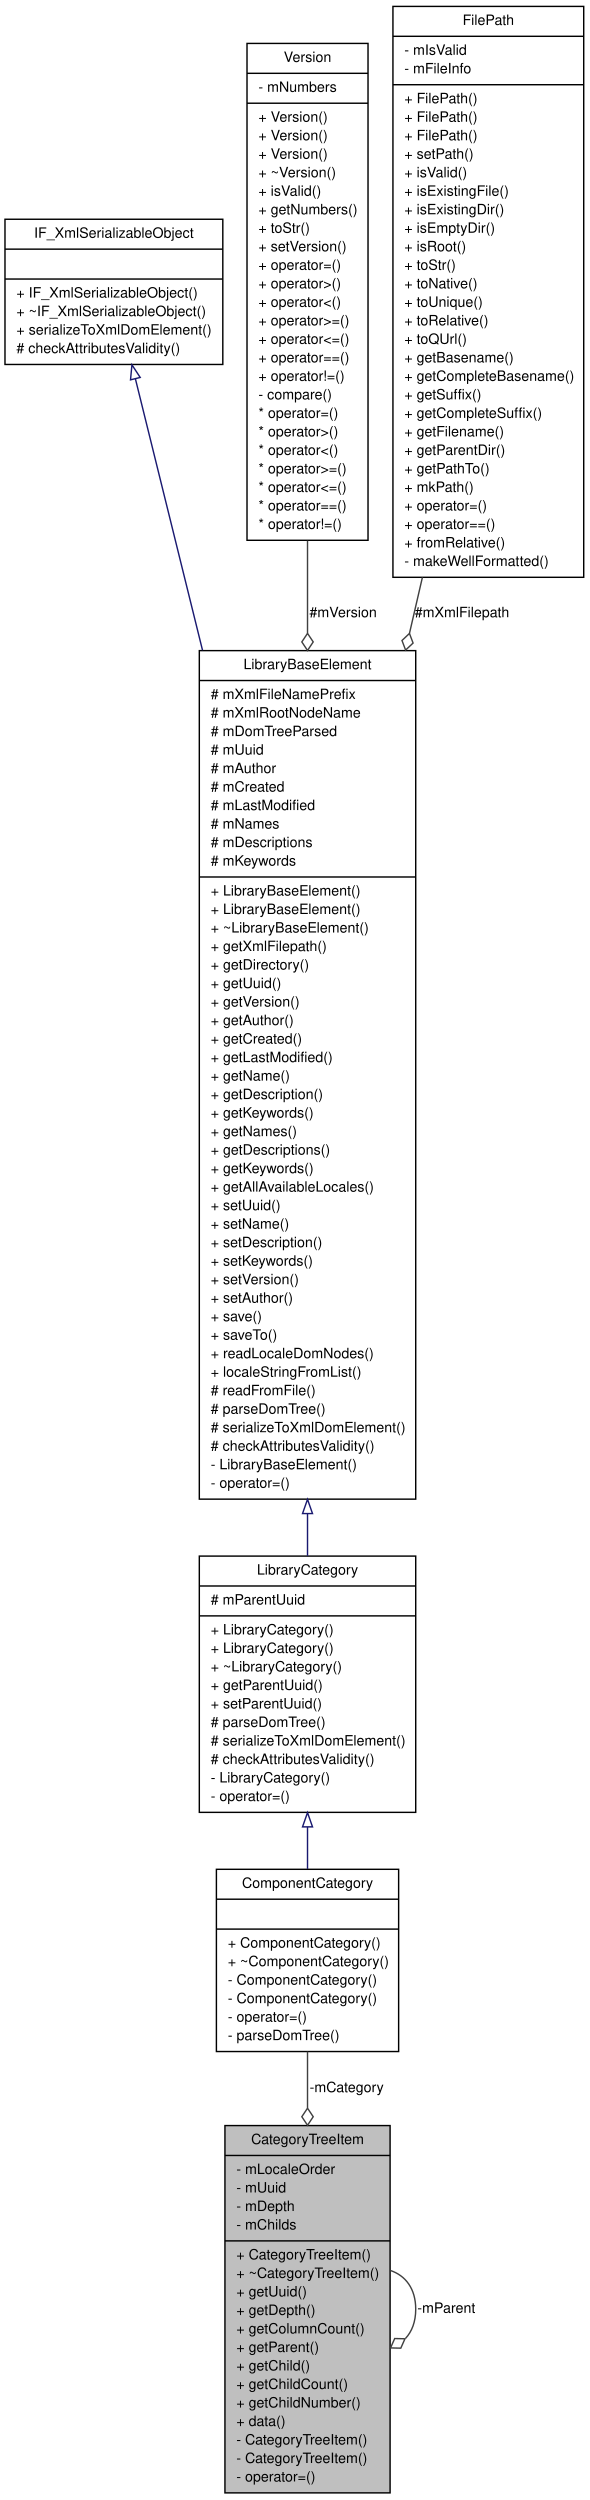
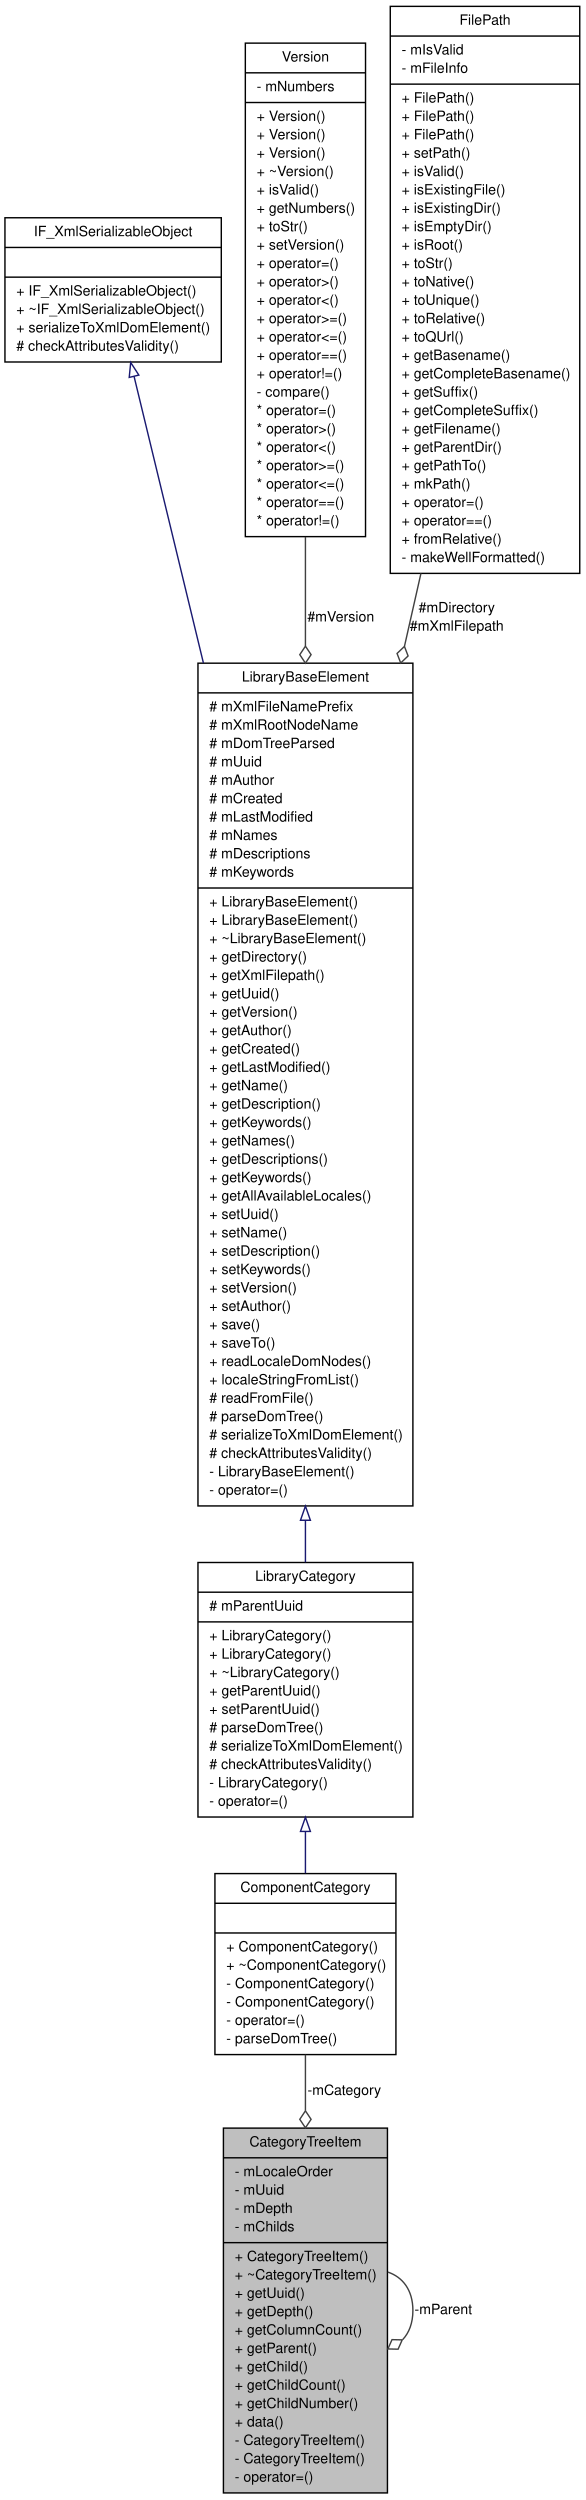
- <svg xmlns="http://www.w3.org/2000/svg" xmlns:xlink="http://www.w3.org/1999/xlink" width="414pt" height="1756pt" viewBox="0.00 0.00 414.00 1756.00">
-   <g id="graph1" class="graph" transform="scale(1 1) rotate(0) translate(4 1752)">
-     <polygon fill="white" stroke="white" points="-4,5 -4,-1752 411,-1752 411,5 -4,5" />
+ <svg xmlns="http://www.w3.org/2000/svg" xmlns:xlink="http://www.w3.org/1999/xlink" width="414pt" height="1768pt" viewBox="0.00 0.00 414.00 1768.00">
+   <g id="graph1" class="graph" transform="scale(1 1) rotate(0) translate(4 1764)">
+     <polygon fill="white" stroke="white" points="-4,5 -4,-1764 411,-1764 411,5 -4,5" />
    <g id="node1" class="node">
      <polygon fill="#bfbfbf" stroke="black" points="154,-1 154,-259 270,-259 270,-1 154,-1" />
      <text text-anchor="middle" x="212" y="-246" font-family="Helvetica,sans-Serif" font-size="10.00">CategoryTreeItem</text>
      <polyline fill="none" stroke="black" points="154,-238 270,-238 " />
      <text text-anchor="start" x="162" y="-225" font-family="Helvetica,sans-Serif" font-size="10.00">- mLocaleOrder</text>
      <text text-anchor="start" x="162" y="-212" font-family="Helvetica,sans-Serif" font-size="10.00">- mUuid</text>
      <text text-anchor="start" x="162" y="-199" font-family="Helvetica,sans-Serif" font-size="10.00">- mDepth</text>
      <text text-anchor="start" x="162" y="-186" font-family="Helvetica,sans-Serif" font-size="10.00">- mChilds</text>
      <polyline fill="none" stroke="black" points="154,-178 270,-178 " />
      <text text-anchor="start" x="162" y="-165" font-family="Helvetica,sans-Serif" font-size="10.00">+ CategoryTreeItem()</text>
      <text text-anchor="start" x="162" y="-152" font-family="Helvetica,sans-Serif" font-size="10.00">+ ~CategoryTreeItem()</text>
      <text text-anchor="start" x="162" y="-139" font-family="Helvetica,sans-Serif" font-size="10.00">+ getUuid()</text>
      <text text-anchor="start" x="162" y="-126" font-family="Helvetica,sans-Serif" font-size="10.00">+ getDepth()</text>
      <text text-anchor="start" x="162" y="-113" font-family="Helvetica,sans-Serif" font-size="10.00">+ getColumnCount()</text>
      <text text-anchor="start" x="162" y="-100" font-family="Helvetica,sans-Serif" font-size="10.00">+ getParent()</text>
      <text text-anchor="start" x="162" y="-87" font-family="Helvetica,sans-Serif" font-size="10.00">+ getChild()</text>
      <text text-anchor="start" x="162" y="-74" font-family="Helvetica,sans-Serif" font-size="10.00">+ getChildCount()</text>
      <text text-anchor="start" x="162" y="-61" font-family="Helvetica,sans-Serif" font-size="10.00">+ getChildNumber()</text>
      <text text-anchor="start" x="162" y="-48" font-family="Helvetica,sans-Serif" font-size="10.00">+ data()</text>
      <text text-anchor="start" x="162" y="-35" font-family="Helvetica,sans-Serif" font-size="10.00">- CategoryTreeItem()</text>
      <text text-anchor="start" x="162" y="-22" font-family="Helvetica,sans-Serif" font-size="10.00">- CategoryTreeItem()</text>
      <text text-anchor="start" x="162" y="-9" font-family="Helvetica,sans-Serif" font-size="10.00">- operator=()</text>
    </g>
    <g id="edge2" class="edge">
      <path fill="none" stroke="#404040" d="M270.312,-157.181C280.726,-153.648 288,-144.588 288,-130 288,-121.111 285.299,-114.274 280.832,-109.489" />
      <polygon fill="none" stroke="#404040" points="280.446,-109.245 273.237,-109.41 270.312,-102.819 277.521,-102.653 280.446,-109.245" />
      <text text-anchor="middle" x="309.5" y="-127.5" font-family="Helvetica,sans-Serif" font-size="10.00"> -mParent</text>
    </g>
    <g id="node3" class="node">
      <a xlink:href="../../da/dc5/classlibrary_1_1_component_category.html" target="_top" xlink:title="The ComponentCategory class. ">
        <polygon fill="white" stroke="black" points="148,-311 148,-439 276,-439 276,-311 148,-311" />
        <text text-anchor="middle" x="212" y="-426" font-family="Helvetica,sans-Serif" font-size="10.00">ComponentCategory</text>
        <polyline fill="none" stroke="black" points="148,-418 276,-418 " />
        <text text-anchor="middle" x="212" y="-405" font-family="Helvetica,sans-Serif" font-size="10.00"> </text>
        <polyline fill="none" stroke="black" points="148,-397 276,-397 " />
        <text text-anchor="start" x="156" y="-384" font-family="Helvetica,sans-Serif" font-size="10.00">+ ComponentCategory()</text>
        <text text-anchor="start" x="156" y="-371" font-family="Helvetica,sans-Serif" font-size="10.00">+ ~ComponentCategory()</text>
        <text text-anchor="start" x="156" y="-358" font-family="Helvetica,sans-Serif" font-size="10.00">- ComponentCategory()</text>
        <text text-anchor="start" x="156" y="-345" font-family="Helvetica,sans-Serif" font-size="10.00">- ComponentCategory()</text>
        <text text-anchor="start" x="156" y="-332" font-family="Helvetica,sans-Serif" font-size="10.00">- operator=()</text>
        <text text-anchor="start" x="156" y="-319" font-family="Helvetica,sans-Serif" font-size="10.00">- parseDomTree()</text>
      </a>
    </g>
    <g id="edge4" class="edge">
      <path fill="none" stroke="#404040" d="M212,-310.949C212,-298.558 212,-285.124 212,-271.365" />
      <polygon fill="none" stroke="#404040" points="212,-271.209 208,-265.209 212,-259.209 216,-265.209 212,-271.209" />
      <text text-anchor="middle" x="239.5" y="-282.5" font-family="Helvetica,sans-Serif" font-size="10.00"> -mCategory</text>
    </g>
    <g id="node5" class="node">
      <a xlink:href="../../d3/d60/classlibrary_1_1_library_category.html" target="_top" xlink:title="The LibraryCategory class extends the LibraryBaseElement class with some attributes and methods which...">
        <polygon fill="white" stroke="black" points="136,-479 136,-659 288,-659 288,-479 136,-479" />
        <text text-anchor="middle" x="212" y="-646" font-family="Helvetica,sans-Serif" font-size="10.00">LibraryCategory</text>
        <polyline fill="none" stroke="black" points="136,-638 288,-638 " />
        <text text-anchor="start" x="144" y="-625" font-family="Helvetica,sans-Serif" font-size="10.00"># mParentUuid</text>
        <polyline fill="none" stroke="black" points="136,-617 288,-617 " />
        <text text-anchor="start" x="144" y="-604" font-family="Helvetica,sans-Serif" font-size="10.00">+ LibraryCategory()</text>
        <text text-anchor="start" x="144" y="-591" font-family="Helvetica,sans-Serif" font-size="10.00">+ LibraryCategory()</text>
        <text text-anchor="start" x="144" y="-578" font-family="Helvetica,sans-Serif" font-size="10.00">+ ~LibraryCategory()</text>
        <text text-anchor="start" x="144" y="-565" font-family="Helvetica,sans-Serif" font-size="10.00">+ getParentUuid()</text>
        <text text-anchor="start" x="144" y="-552" font-family="Helvetica,sans-Serif" font-size="10.00">+ setParentUuid()</text>
        <text text-anchor="start" x="144" y="-539" font-family="Helvetica,sans-Serif" font-size="10.00"># parseDomTree()</text>
        <text text-anchor="start" x="144" y="-526" font-family="Helvetica,sans-Serif" font-size="10.00"># serializeToXmlDomElement()</text>
        <text text-anchor="start" x="144" y="-513" font-family="Helvetica,sans-Serif" font-size="10.00"># checkAttributesValidity()</text>
        <text text-anchor="start" x="144" y="-500" font-family="Helvetica,sans-Serif" font-size="10.00">- LibraryCategory()</text>
        <text text-anchor="start" x="144" y="-487" font-family="Helvetica,sans-Serif" font-size="10.00">- operator=()</text>
      </a>
    </g>
    <g id="edge6" class="edge">
      <path fill="none" stroke="midnightblue" d="M212,-468.78C212,-458.744 212,-448.755 212,-439.241" />
      <polygon fill="none" stroke="midnightblue" points="208.5,-468.815 212,-478.815 215.5,-468.815 208.5,-468.815" />
    </g>
    <g id="node7" class="node">
      <a xlink:href="../../dd/d8a/classlibrary_1_1_library_base_element.html" target="_top" xlink:title="The LibraryBaseElement class. ">
        <polygon fill="white" stroke="black" points="136,-699 136,-1295 288,-1295 288,-699 136,-699" />
        <text text-anchor="middle" x="212" y="-1282" font-family="Helvetica,sans-Serif" font-size="10.00">LibraryBaseElement</text>
        <polyline fill="none" stroke="black" points="136,-1274 288,-1274 " />
        <text text-anchor="start" x="144" y="-1261" font-family="Helvetica,sans-Serif" font-size="10.00"># mXmlFileNamePrefix</text>
        <text text-anchor="start" x="144" y="-1248" font-family="Helvetica,sans-Serif" font-size="10.00"># mXmlRootNodeName</text>
        <text text-anchor="start" x="144" y="-1235" font-family="Helvetica,sans-Serif" font-size="10.00"># mDomTreeParsed</text>
        <text text-anchor="start" x="144" y="-1222" font-family="Helvetica,sans-Serif" font-size="10.00"># mUuid</text>
        <text text-anchor="start" x="144" y="-1209" font-family="Helvetica,sans-Serif" font-size="10.00"># mAuthor</text>
        <text text-anchor="start" x="144" y="-1196" font-family="Helvetica,sans-Serif" font-size="10.00"># mCreated</text>
        <text text-anchor="start" x="144" y="-1183" font-family="Helvetica,sans-Serif" font-size="10.00"># mLastModified</text>
        <text text-anchor="start" x="144" y="-1170" font-family="Helvetica,sans-Serif" font-size="10.00"># mNames</text>
        <text text-anchor="start" x="144" y="-1157" font-family="Helvetica,sans-Serif" font-size="10.00"># mDescriptions</text>
        <text text-anchor="start" x="144" y="-1144" font-family="Helvetica,sans-Serif" font-size="10.00"># mKeywords</text>
        <polyline fill="none" stroke="black" points="136,-1136 288,-1136 " />
        <text text-anchor="start" x="144" y="-1123" font-family="Helvetica,sans-Serif" font-size="10.00">+ LibraryBaseElement()</text>
        <text text-anchor="start" x="144" y="-1110" font-family="Helvetica,sans-Serif" font-size="10.00">+ LibraryBaseElement()</text>
        <text text-anchor="start" x="144" y="-1097" font-family="Helvetica,sans-Serif" font-size="10.00">+ ~LibraryBaseElement()</text>
-         <text text-anchor="start" x="144" y="-1084" font-family="Helvetica,sans-Serif" font-size="10.00">+ getXmlFilepath()</text>
-         <text text-anchor="start" x="144" y="-1071" font-family="Helvetica,sans-Serif" font-size="10.00">+ getDirectory()</text>
+         <text text-anchor="start" x="144" y="-1084" font-family="Helvetica,sans-Serif" font-size="10.00">+ getDirectory()</text>
+         <text text-anchor="start" x="144" y="-1071" font-family="Helvetica,sans-Serif" font-size="10.00">+ getXmlFilepath()</text>
        <text text-anchor="start" x="144" y="-1058" font-family="Helvetica,sans-Serif" font-size="10.00">+ getUuid()</text>
        <text text-anchor="start" x="144" y="-1045" font-family="Helvetica,sans-Serif" font-size="10.00">+ getVersion()</text>
        <text text-anchor="start" x="144" y="-1032" font-family="Helvetica,sans-Serif" font-size="10.00">+ getAuthor()</text>
        <text text-anchor="start" x="144" y="-1019" font-family="Helvetica,sans-Serif" font-size="10.00">+ getCreated()</text>
        <text text-anchor="start" x="144" y="-1006" font-family="Helvetica,sans-Serif" font-size="10.00">+ getLastModified()</text>
        <text text-anchor="start" x="144" y="-993" font-family="Helvetica,sans-Serif" font-size="10.00">+ getName()</text>
        <text text-anchor="start" x="144" y="-980" font-family="Helvetica,sans-Serif" font-size="10.00">+ getDescription()</text>
        <text text-anchor="start" x="144" y="-967" font-family="Helvetica,sans-Serif" font-size="10.00">+ getKeywords()</text>
        <text text-anchor="start" x="144" y="-954" font-family="Helvetica,sans-Serif" font-size="10.00">+ getNames()</text>
        <text text-anchor="start" x="144" y="-941" font-family="Helvetica,sans-Serif" font-size="10.00">+ getDescriptions()</text>
        <text text-anchor="start" x="144" y="-928" font-family="Helvetica,sans-Serif" font-size="10.00">+ getKeywords()</text>
        <text text-anchor="start" x="144" y="-915" font-family="Helvetica,sans-Serif" font-size="10.00">+ getAllAvailableLocales()</text>
        <text text-anchor="start" x="144" y="-902" font-family="Helvetica,sans-Serif" font-size="10.00">+ setUuid()</text>
        <text text-anchor="start" x="144" y="-889" font-family="Helvetica,sans-Serif" font-size="10.00">+ setName()</text>
        <text text-anchor="start" x="144" y="-876" font-family="Helvetica,sans-Serif" font-size="10.00">+ setDescription()</text>
        <text text-anchor="start" x="144" y="-863" font-family="Helvetica,sans-Serif" font-size="10.00">+ setKeywords()</text>
        <text text-anchor="start" x="144" y="-850" font-family="Helvetica,sans-Serif" font-size="10.00">+ setVersion()</text>
        <text text-anchor="start" x="144" y="-837" font-family="Helvetica,sans-Serif" font-size="10.00">+ setAuthor()</text>
        <text text-anchor="start" x="144" y="-824" font-family="Helvetica,sans-Serif" font-size="10.00">+ save()</text>
        <text text-anchor="start" x="144" y="-811" font-family="Helvetica,sans-Serif" font-size="10.00">+ saveTo()</text>
        <text text-anchor="start" x="144" y="-798" font-family="Helvetica,sans-Serif" font-size="10.00">+ readLocaleDomNodes()</text>
        <text text-anchor="start" x="144" y="-785" font-family="Helvetica,sans-Serif" font-size="10.00">+ localeStringFromList()</text>
        <text text-anchor="start" x="144" y="-772" font-family="Helvetica,sans-Serif" font-size="10.00"># readFromFile()</text>
        <text text-anchor="start" x="144" y="-759" font-family="Helvetica,sans-Serif" font-size="10.00"># parseDomTree()</text>
        <text text-anchor="start" x="144" y="-746" font-family="Helvetica,sans-Serif" font-size="10.00"># serializeToXmlDomElement()</text>
        <text text-anchor="start" x="144" y="-733" font-family="Helvetica,sans-Serif" font-size="10.00"># checkAttributesValidity()</text>
        <text text-anchor="start" x="144" y="-720" font-family="Helvetica,sans-Serif" font-size="10.00">- LibraryBaseElement()</text>
        <text text-anchor="start" x="144" y="-707" font-family="Helvetica,sans-Serif" font-size="10.00">- operator=()</text>
      </a>
    </g>
    <g id="edge8" class="edge">
      <path fill="none" stroke="midnightblue" d="M212,-688.552C212,-678.352 212,-668.51 212,-659.15" />
      <polygon fill="none" stroke="midnightblue" points="208.5,-688.866 212,-698.866 215.5,-688.866 208.5,-688.866" />
    </g>
    <g id="node9" class="node">
      <a xlink:href="../../d9/d3d/class_i_f___xml_serializable_object.html" target="_top" xlink:title="The IF_XmlSerializableObject class provides an interface for classes which are serializable/deseriali...">
-         <polygon fill="white" stroke="black" points="-0.5,-1496 -0.5,-1598 152.5,-1598 152.5,-1496 -0.5,-1496" />
-         <text text-anchor="middle" x="76" y="-1585" font-family="Helvetica,sans-Serif" font-size="10.00">IF_XmlSerializableObject</text>
-         <polyline fill="none" stroke="black" points="-0.5,-1577 152.5,-1577 " />
-         <text text-anchor="middle" x="76" y="-1564" font-family="Helvetica,sans-Serif" font-size="10.00"> </text>
-         <polyline fill="none" stroke="black" points="-0.5,-1556 152.5,-1556 " />
-         <text text-anchor="start" x="7.5" y="-1543" font-family="Helvetica,sans-Serif" font-size="10.00">+ IF_XmlSerializableObject()</text>
-         <text text-anchor="start" x="7.5" y="-1530" font-family="Helvetica,sans-Serif" font-size="10.00">+ ~IF_XmlSerializableObject()</text>
-         <text text-anchor="start" x="7.5" y="-1517" font-family="Helvetica,sans-Serif" font-size="10.00">+ serializeToXmlDomElement()</text>
-         <text text-anchor="start" x="7.5" y="-1504" font-family="Helvetica,sans-Serif" font-size="10.00"># checkAttributesValidity()</text>
+         <polygon fill="white" stroke="black" points="-0.5,-1508 -0.5,-1610 152.5,-1610 152.5,-1508 -0.5,-1508" />
+         <text text-anchor="middle" x="76" y="-1597" font-family="Helvetica,sans-Serif" font-size="10.00">IF_XmlSerializableObject</text>
+         <polyline fill="none" stroke="black" points="-0.5,-1589 152.5,-1589 " />
+         <text text-anchor="middle" x="76" y="-1576" font-family="Helvetica,sans-Serif" font-size="10.00"> </text>
+         <polyline fill="none" stroke="black" points="-0.5,-1568 152.5,-1568 " />
+         <text text-anchor="start" x="7.5" y="-1555" font-family="Helvetica,sans-Serif" font-size="10.00">+ IF_XmlSerializableObject()</text>
+         <text text-anchor="start" x="7.5" y="-1542" font-family="Helvetica,sans-Serif" font-size="10.00">+ ~IF_XmlSerializableObject()</text>
+         <text text-anchor="start" x="7.5" y="-1529" font-family="Helvetica,sans-Serif" font-size="10.00">+ serializeToXmlDomElement()</text>
+         <text text-anchor="start" x="7.5" y="-1516" font-family="Helvetica,sans-Serif" font-size="10.00"># checkAttributesValidity()</text>
      </a>
    </g>
    <g id="edge10" class="edge">
-       <path fill="none" stroke="midnightblue" d="M91.109,-1485.9C102.931,-1438.09 120.323,-1367.75 138.253,-1295.24" />
-       <polygon fill="none" stroke="midnightblue" points="87.675,-1485.2 88.672,-1495.75 94.471,-1486.88 87.675,-1485.2" />
+       <path fill="none" stroke="midnightblue" d="M90.782,-1497.91C102.958,-1447.6 121.197,-1372.23 139.853,-1295.14" />
+       <polygon fill="none" stroke="midnightblue" points="87.38,-1497.09 88.43,-1507.64 94.184,-1498.74 87.38,-1497.09" />
    </g>
    <g id="node11" class="node">
      <a xlink:href="../../de/d34/class_version.html" target="_top" xlink:title="The Version class represents a version number in the format &quot;1.42.7&quot;. ">
-         <polygon fill="white" stroke="black" points="169.5,-1372.5 169.5,-1721.5 254.5,-1721.5 254.5,-1372.5 169.5,-1372.5" />
-         <text text-anchor="middle" x="212" y="-1708.5" font-family="Helvetica,sans-Serif" font-size="10.00">Version</text>
-         <polyline fill="none" stroke="black" points="169.5,-1700.5 254.5,-1700.5 " />
-         <text text-anchor="start" x="177.5" y="-1687.5" font-family="Helvetica,sans-Serif" font-size="10.00">- mNumbers</text>
-         <polyline fill="none" stroke="black" points="169.5,-1679.5 254.5,-1679.5 " />
-         <text text-anchor="start" x="177.5" y="-1666.5" font-family="Helvetica,sans-Serif" font-size="10.00">+ Version()</text>
-         <text text-anchor="start" x="177.5" y="-1653.5" font-family="Helvetica,sans-Serif" font-size="10.00">+ Version()</text>
-         <text text-anchor="start" x="177.5" y="-1640.5" font-family="Helvetica,sans-Serif" font-size="10.00">+ Version()</text>
-         <text text-anchor="start" x="177.5" y="-1627.5" font-family="Helvetica,sans-Serif" font-size="10.00">+ ~Version()</text>
-         <text text-anchor="start" x="177.5" y="-1614.5" font-family="Helvetica,sans-Serif" font-size="10.00">+ isValid()</text>
-         <text text-anchor="start" x="177.5" y="-1601.5" font-family="Helvetica,sans-Serif" font-size="10.00">+ getNumbers()</text>
-         <text text-anchor="start" x="177.5" y="-1588.5" font-family="Helvetica,sans-Serif" font-size="10.00">+ toStr()</text>
-         <text text-anchor="start" x="177.5" y="-1575.5" font-family="Helvetica,sans-Serif" font-size="10.00">+ setVersion()</text>
-         <text text-anchor="start" x="177.5" y="-1562.5" font-family="Helvetica,sans-Serif" font-size="10.00">+ operator=()</text>
-         <text text-anchor="start" x="177.5" y="-1549.5" font-family="Helvetica,sans-Serif" font-size="10.00">+ operator&gt;()</text>
-         <text text-anchor="start" x="177.5" y="-1536.5" font-family="Helvetica,sans-Serif" font-size="10.00">+ operator&lt;()</text>
-         <text text-anchor="start" x="177.5" y="-1523.5" font-family="Helvetica,sans-Serif" font-size="10.00">+ operator&gt;=()</text>
-         <text text-anchor="start" x="177.5" y="-1510.5" font-family="Helvetica,sans-Serif" font-size="10.00">+ operator&lt;=()</text>
-         <text text-anchor="start" x="177.5" y="-1497.5" font-family="Helvetica,sans-Serif" font-size="10.00">+ operator==()</text>
-         <text text-anchor="start" x="177.5" y="-1484.5" font-family="Helvetica,sans-Serif" font-size="10.00">+ operator!=()</text>
-         <text text-anchor="start" x="177.5" y="-1471.5" font-family="Helvetica,sans-Serif" font-size="10.00">- compare()</text>
-         <text text-anchor="start" x="177.5" y="-1458.5" font-family="Helvetica,sans-Serif" font-size="10.00">* operator=()</text>
-         <text text-anchor="start" x="177.5" y="-1445.5" font-family="Helvetica,sans-Serif" font-size="10.00">* operator&gt;()</text>
-         <text text-anchor="start" x="177.5" y="-1432.5" font-family="Helvetica,sans-Serif" font-size="10.00">* operator&lt;()</text>
-         <text text-anchor="start" x="177.5" y="-1419.5" font-family="Helvetica,sans-Serif" font-size="10.00">* operator&gt;=()</text>
-         <text text-anchor="start" x="177.5" y="-1406.5" font-family="Helvetica,sans-Serif" font-size="10.00">* operator&lt;=()</text>
-         <text text-anchor="start" x="177.5" y="-1393.5" font-family="Helvetica,sans-Serif" font-size="10.00">* operator==()</text>
-         <text text-anchor="start" x="177.5" y="-1380.5" font-family="Helvetica,sans-Serif" font-size="10.00">* operator!=()</text>
+         <polygon fill="white" stroke="black" points="169.5,-1384.5 169.5,-1733.5 254.5,-1733.5 254.5,-1384.5 169.5,-1384.5" />
+         <text text-anchor="middle" x="212" y="-1720.5" font-family="Helvetica,sans-Serif" font-size="10.00">Version</text>
+         <polyline fill="none" stroke="black" points="169.5,-1712.5 254.5,-1712.5 " />
+         <text text-anchor="start" x="177.5" y="-1699.5" font-family="Helvetica,sans-Serif" font-size="10.00">- mNumbers</text>
+         <polyline fill="none" stroke="black" points="169.5,-1691.5 254.5,-1691.5 " />
+         <text text-anchor="start" x="177.5" y="-1678.5" font-family="Helvetica,sans-Serif" font-size="10.00">+ Version()</text>
+         <text text-anchor="start" x="177.5" y="-1665.5" font-family="Helvetica,sans-Serif" font-size="10.00">+ Version()</text>
+         <text text-anchor="start" x="177.5" y="-1652.5" font-family="Helvetica,sans-Serif" font-size="10.00">+ Version()</text>
+         <text text-anchor="start" x="177.5" y="-1639.5" font-family="Helvetica,sans-Serif" font-size="10.00">+ ~Version()</text>
+         <text text-anchor="start" x="177.5" y="-1626.5" font-family="Helvetica,sans-Serif" font-size="10.00">+ isValid()</text>
+         <text text-anchor="start" x="177.5" y="-1613.5" font-family="Helvetica,sans-Serif" font-size="10.00">+ getNumbers()</text>
+         <text text-anchor="start" x="177.5" y="-1600.5" font-family="Helvetica,sans-Serif" font-size="10.00">+ toStr()</text>
+         <text text-anchor="start" x="177.5" y="-1587.5" font-family="Helvetica,sans-Serif" font-size="10.00">+ setVersion()</text>
+         <text text-anchor="start" x="177.5" y="-1574.5" font-family="Helvetica,sans-Serif" font-size="10.00">+ operator=()</text>
+         <text text-anchor="start" x="177.5" y="-1561.5" font-family="Helvetica,sans-Serif" font-size="10.00">+ operator&gt;()</text>
+         <text text-anchor="start" x="177.5" y="-1548.5" font-family="Helvetica,sans-Serif" font-size="10.00">+ operator&lt;()</text>
+         <text text-anchor="start" x="177.5" y="-1535.5" font-family="Helvetica,sans-Serif" font-size="10.00">+ operator&gt;=()</text>
+         <text text-anchor="start" x="177.5" y="-1522.5" font-family="Helvetica,sans-Serif" font-size="10.00">+ operator&lt;=()</text>
+         <text text-anchor="start" x="177.5" y="-1509.5" font-family="Helvetica,sans-Serif" font-size="10.00">+ operator==()</text>
+         <text text-anchor="start" x="177.5" y="-1496.5" font-family="Helvetica,sans-Serif" font-size="10.00">+ operator!=()</text>
+         <text text-anchor="start" x="177.5" y="-1483.5" font-family="Helvetica,sans-Serif" font-size="10.00">- compare()</text>
+         <text text-anchor="start" x="177.5" y="-1470.5" font-family="Helvetica,sans-Serif" font-size="10.00">* operator=()</text>
+         <text text-anchor="start" x="177.5" y="-1457.5" font-family="Helvetica,sans-Serif" font-size="10.00">* operator&gt;()</text>
+         <text text-anchor="start" x="177.5" y="-1444.5" font-family="Helvetica,sans-Serif" font-size="10.00">* operator&lt;()</text>
+         <text text-anchor="start" x="177.5" y="-1431.5" font-family="Helvetica,sans-Serif" font-size="10.00">* operator&gt;=()</text>
+         <text text-anchor="start" x="177.5" y="-1418.5" font-family="Helvetica,sans-Serif" font-size="10.00">* operator&lt;=()</text>
+         <text text-anchor="start" x="177.5" y="-1405.5" font-family="Helvetica,sans-Serif" font-size="10.00">* operator==()</text>
+         <text text-anchor="start" x="177.5" y="-1392.5" font-family="Helvetica,sans-Serif" font-size="10.00">* operator!=()</text>
      </a>
    </g>
    <g id="edge12" class="edge">
-       <path fill="none" stroke="#404040" d="M212,-1372.22C212,-1351.22 212,-1329.32 212,-1307.11" />
-       <polygon fill="none" stroke="#404040" points="212,-1307.11 208,-1301.11 212,-1295.11 216,-1301.11 212,-1307.11" />
-       <text text-anchor="middle" x="237" y="-1318.5" font-family="Helvetica,sans-Serif" font-size="10.00"> #mVersion</text>
+       <path fill="none" stroke="#404040" d="M212,-1384.26C212,-1359.53 212,-1333.51 212,-1307.15" />
+       <polygon fill="none" stroke="#404040" points="212,-1307.02 208,-1301.02 212,-1295.02 216,-1301.02 212,-1307.02" />
+       <text text-anchor="middle" x="237" y="-1324.5" font-family="Helvetica,sans-Serif" font-size="10.00"> #mVersion</text>
    </g>
    <g id="node13" class="node">
      <a xlink:href="../../d4/d1c/class_file_path.html" target="_top" xlink:title="This class represents absolute, well-formatted paths to files or directories. ">
-         <polygon fill="white" stroke="black" points="272,-1346.5 272,-1747.5 406,-1747.5 406,-1346.5 272,-1346.5" />
-         <text text-anchor="middle" x="339" y="-1734.5" font-family="Helvetica,sans-Serif" font-size="10.00">FilePath</text>
-         <polyline fill="none" stroke="black" points="272,-1726.5 406,-1726.5 " />
-         <text text-anchor="start" x="280" y="-1713.5" font-family="Helvetica,sans-Serif" font-size="10.00">- mIsValid</text>
-         <text text-anchor="start" x="280" y="-1700.5" font-family="Helvetica,sans-Serif" font-size="10.00">- mFileInfo</text>
-         <polyline fill="none" stroke="black" points="272,-1692.5 406,-1692.5 " />
-         <text text-anchor="start" x="280" y="-1679.5" font-family="Helvetica,sans-Serif" font-size="10.00">+ FilePath()</text>
-         <text text-anchor="start" x="280" y="-1666.5" font-family="Helvetica,sans-Serif" font-size="10.00">+ FilePath()</text>
-         <text text-anchor="start" x="280" y="-1653.5" font-family="Helvetica,sans-Serif" font-size="10.00">+ FilePath()</text>
-         <text text-anchor="start" x="280" y="-1640.5" font-family="Helvetica,sans-Serif" font-size="10.00">+ setPath()</text>
-         <text text-anchor="start" x="280" y="-1627.5" font-family="Helvetica,sans-Serif" font-size="10.00">+ isValid()</text>
-         <text text-anchor="start" x="280" y="-1614.5" font-family="Helvetica,sans-Serif" font-size="10.00">+ isExistingFile()</text>
-         <text text-anchor="start" x="280" y="-1601.5" font-family="Helvetica,sans-Serif" font-size="10.00">+ isExistingDir()</text>
-         <text text-anchor="start" x="280" y="-1588.5" font-family="Helvetica,sans-Serif" font-size="10.00">+ isEmptyDir()</text>
-         <text text-anchor="start" x="280" y="-1575.5" font-family="Helvetica,sans-Serif" font-size="10.00">+ isRoot()</text>
-         <text text-anchor="start" x="280" y="-1562.5" font-family="Helvetica,sans-Serif" font-size="10.00">+ toStr()</text>
-         <text text-anchor="start" x="280" y="-1549.5" font-family="Helvetica,sans-Serif" font-size="10.00">+ toNative()</text>
-         <text text-anchor="start" x="280" y="-1536.5" font-family="Helvetica,sans-Serif" font-size="10.00">+ toUnique()</text>
-         <text text-anchor="start" x="280" y="-1523.5" font-family="Helvetica,sans-Serif" font-size="10.00">+ toRelative()</text>
-         <text text-anchor="start" x="280" y="-1510.5" font-family="Helvetica,sans-Serif" font-size="10.00">+ toQUrl()</text>
-         <text text-anchor="start" x="280" y="-1497.5" font-family="Helvetica,sans-Serif" font-size="10.00">+ getBasename()</text>
-         <text text-anchor="start" x="280" y="-1484.5" font-family="Helvetica,sans-Serif" font-size="10.00">+ getCompleteBasename()</text>
-         <text text-anchor="start" x="280" y="-1471.5" font-family="Helvetica,sans-Serif" font-size="10.00">+ getSuffix()</text>
-         <text text-anchor="start" x="280" y="-1458.5" font-family="Helvetica,sans-Serif" font-size="10.00">+ getCompleteSuffix()</text>
-         <text text-anchor="start" x="280" y="-1445.5" font-family="Helvetica,sans-Serif" font-size="10.00">+ getFilename()</text>
-         <text text-anchor="start" x="280" y="-1432.5" font-family="Helvetica,sans-Serif" font-size="10.00">+ getParentDir()</text>
-         <text text-anchor="start" x="280" y="-1419.5" font-family="Helvetica,sans-Serif" font-size="10.00">+ getPathTo()</text>
-         <text text-anchor="start" x="280" y="-1406.5" font-family="Helvetica,sans-Serif" font-size="10.00">+ mkPath()</text>
-         <text text-anchor="start" x="280" y="-1393.5" font-family="Helvetica,sans-Serif" font-size="10.00">+ operator=()</text>
-         <text text-anchor="start" x="280" y="-1380.5" font-family="Helvetica,sans-Serif" font-size="10.00">+ operator==()</text>
-         <text text-anchor="start" x="280" y="-1367.5" font-family="Helvetica,sans-Serif" font-size="10.00">+ fromRelative()</text>
-         <text text-anchor="start" x="280" y="-1354.5" font-family="Helvetica,sans-Serif" font-size="10.00">- makeWellFormatted()</text>
+         <polygon fill="white" stroke="black" points="272,-1358.5 272,-1759.5 406,-1759.5 406,-1358.5 272,-1358.5" />
+         <text text-anchor="middle" x="339" y="-1746.5" font-family="Helvetica,sans-Serif" font-size="10.00">FilePath</text>
+         <polyline fill="none" stroke="black" points="272,-1738.5 406,-1738.5 " />
+         <text text-anchor="start" x="280" y="-1725.5" font-family="Helvetica,sans-Serif" font-size="10.00">- mIsValid</text>
+         <text text-anchor="start" x="280" y="-1712.5" font-family="Helvetica,sans-Serif" font-size="10.00">- mFileInfo</text>
+         <polyline fill="none" stroke="black" points="272,-1704.5 406,-1704.5 " />
+         <text text-anchor="start" x="280" y="-1691.5" font-family="Helvetica,sans-Serif" font-size="10.00">+ FilePath()</text>
+         <text text-anchor="start" x="280" y="-1678.5" font-family="Helvetica,sans-Serif" font-size="10.00">+ FilePath()</text>
+         <text text-anchor="start" x="280" y="-1665.5" font-family="Helvetica,sans-Serif" font-size="10.00">+ FilePath()</text>
+         <text text-anchor="start" x="280" y="-1652.5" font-family="Helvetica,sans-Serif" font-size="10.00">+ setPath()</text>
+         <text text-anchor="start" x="280" y="-1639.5" font-family="Helvetica,sans-Serif" font-size="10.00">+ isValid()</text>
+         <text text-anchor="start" x="280" y="-1626.5" font-family="Helvetica,sans-Serif" font-size="10.00">+ isExistingFile()</text>
+         <text text-anchor="start" x="280" y="-1613.5" font-family="Helvetica,sans-Serif" font-size="10.00">+ isExistingDir()</text>
+         <text text-anchor="start" x="280" y="-1600.5" font-family="Helvetica,sans-Serif" font-size="10.00">+ isEmptyDir()</text>
+         <text text-anchor="start" x="280" y="-1587.5" font-family="Helvetica,sans-Serif" font-size="10.00">+ isRoot()</text>
+         <text text-anchor="start" x="280" y="-1574.5" font-family="Helvetica,sans-Serif" font-size="10.00">+ toStr()</text>
+         <text text-anchor="start" x="280" y="-1561.5" font-family="Helvetica,sans-Serif" font-size="10.00">+ toNative()</text>
+         <text text-anchor="start" x="280" y="-1548.5" font-family="Helvetica,sans-Serif" font-size="10.00">+ toUnique()</text>
+         <text text-anchor="start" x="280" y="-1535.5" font-family="Helvetica,sans-Serif" font-size="10.00">+ toRelative()</text>
+         <text text-anchor="start" x="280" y="-1522.5" font-family="Helvetica,sans-Serif" font-size="10.00">+ toQUrl()</text>
+         <text text-anchor="start" x="280" y="-1509.5" font-family="Helvetica,sans-Serif" font-size="10.00">+ getBasename()</text>
+         <text text-anchor="start" x="280" y="-1496.5" font-family="Helvetica,sans-Serif" font-size="10.00">+ getCompleteBasename()</text>
+         <text text-anchor="start" x="280" y="-1483.5" font-family="Helvetica,sans-Serif" font-size="10.00">+ getSuffix()</text>
+         <text text-anchor="start" x="280" y="-1470.5" font-family="Helvetica,sans-Serif" font-size="10.00">+ getCompleteSuffix()</text>
+         <text text-anchor="start" x="280" y="-1457.5" font-family="Helvetica,sans-Serif" font-size="10.00">+ getFilename()</text>
+         <text text-anchor="start" x="280" y="-1444.5" font-family="Helvetica,sans-Serif" font-size="10.00">+ getParentDir()</text>
+         <text text-anchor="start" x="280" y="-1431.5" font-family="Helvetica,sans-Serif" font-size="10.00">+ getPathTo()</text>
+         <text text-anchor="start" x="280" y="-1418.5" font-family="Helvetica,sans-Serif" font-size="10.00">+ mkPath()</text>
+         <text text-anchor="start" x="280" y="-1405.5" font-family="Helvetica,sans-Serif" font-size="10.00">+ operator=()</text>
+         <text text-anchor="start" x="280" y="-1392.5" font-family="Helvetica,sans-Serif" font-size="10.00">+ operator==()</text>
+         <text text-anchor="start" x="280" y="-1379.5" font-family="Helvetica,sans-Serif" font-size="10.00">+ fromRelative()</text>
+         <text text-anchor="start" x="280" y="-1366.5" font-family="Helvetica,sans-Serif" font-size="10.00">- makeWellFormatted()</text>
      </a>
    </g>
    <g id="edge14" class="edge">
-       <path fill="none" stroke="#404040" d="M292.701,-1346.49C289.713,-1333.55 286.67,-1320.37 283.601,-1307.08" />
-       <polygon fill="none" stroke="#404040" points="283.598,-1307.07 278.351,-1302.12 280.898,-1295.38 286.145,-1300.32 283.598,-1307.07" />
-       <text text-anchor="middle" x="320.5" y="-1318.5" font-family="Helvetica,sans-Serif" font-size="10.00"> #mXmlFilepath</text>
+       <path fill="none" stroke="#404040" d="M293.688,-1358.49C289.879,-1341.63 285.974,-1324.35 282.035,-1306.92" />
+       <polygon fill="none" stroke="#404040" points="282.019,-1306.85 276.795,-1301.88 279.374,-1295.14 284.598,-1300.11 282.019,-1306.85" />
+       <text text-anchor="middle" x="319" y="-1331" font-family="Helvetica,sans-Serif" font-size="10.00"> #mDirectory</text>
+       <text text-anchor="middle" x="319" y="-1318" font-family="Helvetica,sans-Serif" font-size="10.00">#mXmlFilepath</text>
    </g>
  </g>
</svg>
